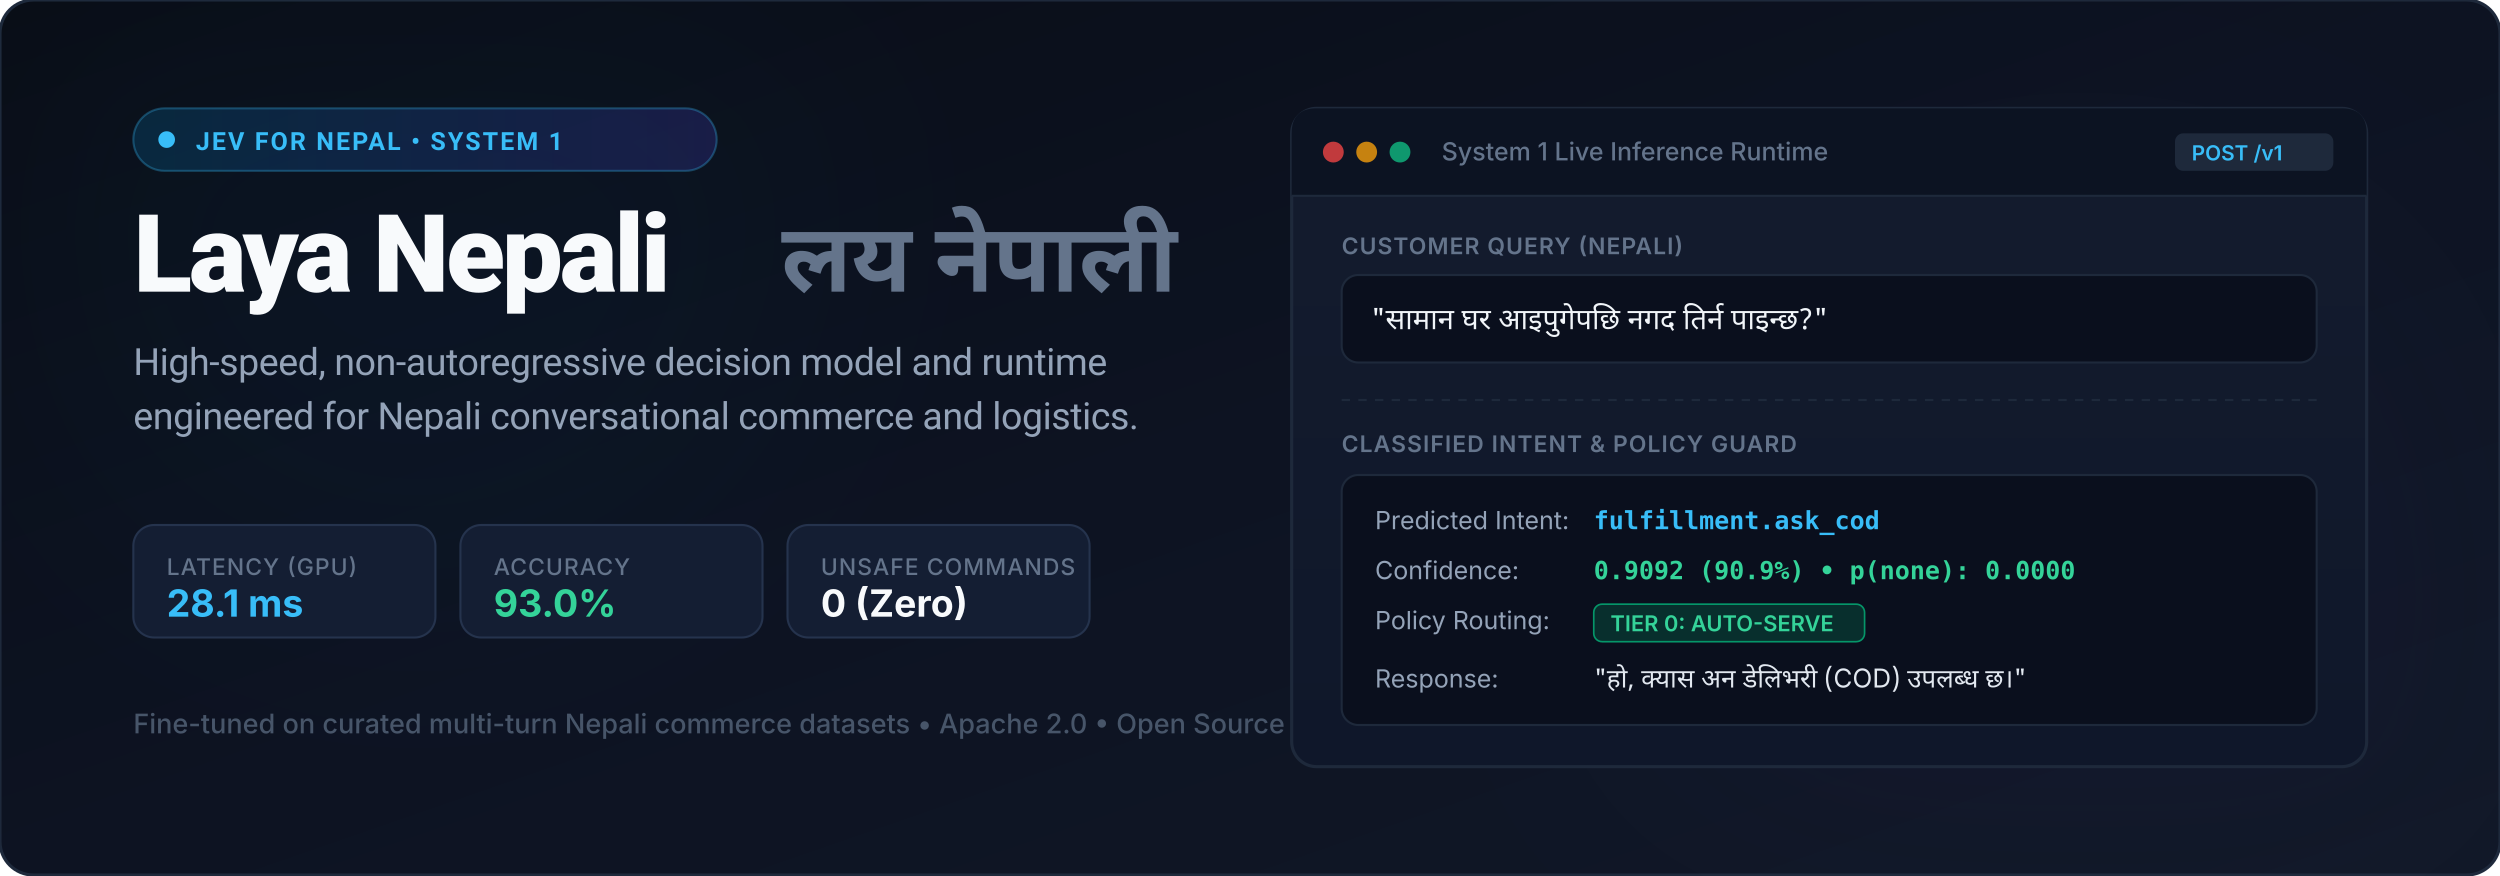
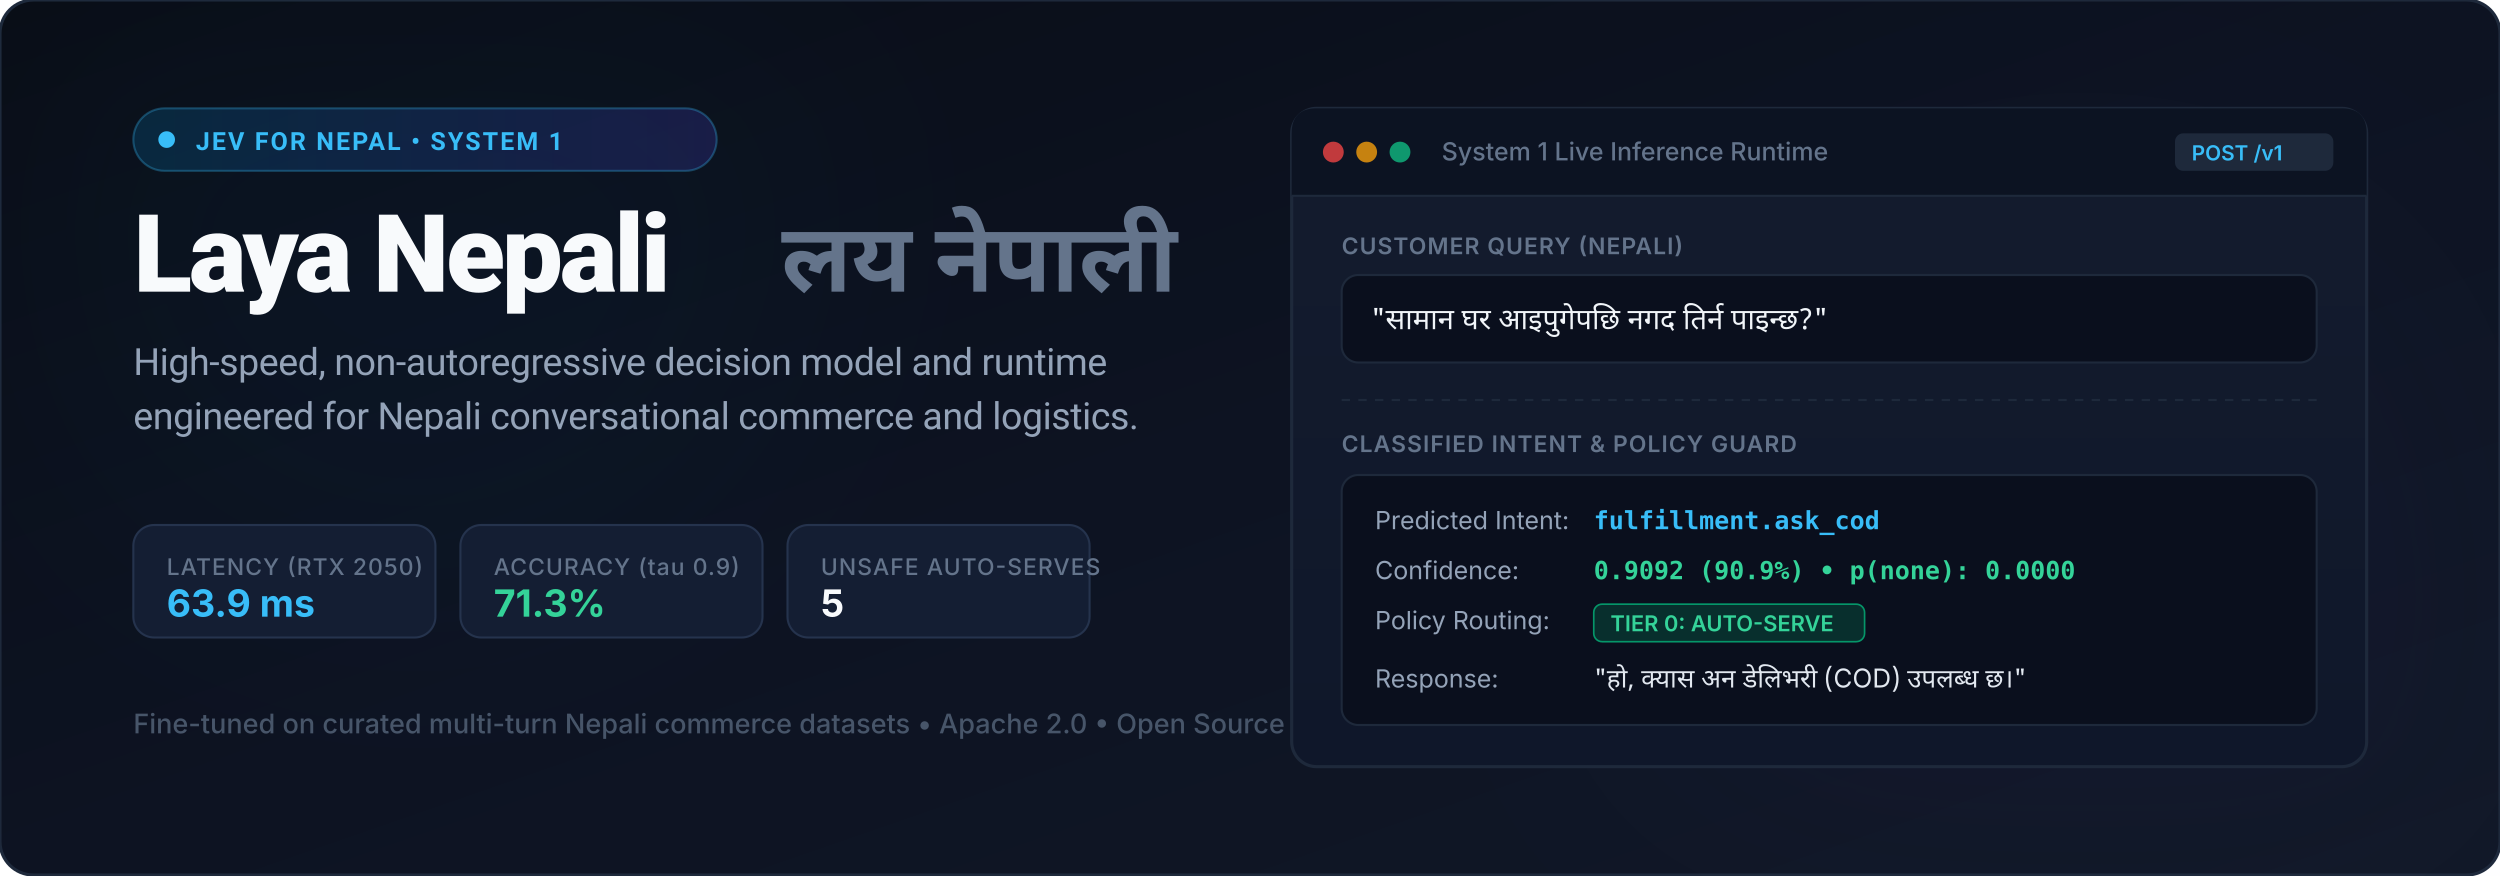
<svg xmlns="http://www.w3.org/2000/svg" viewBox="0 0 1200 420" width="100%" height="100%">
  <defs>
    <linearGradient id="bgGrad" x1="0%" y1="0%" x2="100%" y2="100%">
      <stop offset="0%" stop-color="#090D16" />
      <stop offset="50%" stop-color="#0D1322" />
      <stop offset="100%" stop-color="#111827" />
    </linearGradient>
    <linearGradient id="cardGrad" x1="0%" y1="0%" x2="0%" y2="100%">
      <stop offset="0%" stop-color="#141C2E" />
      <stop offset="100%" stop-color="#0F172A" />
    </linearGradient>
    <linearGradient id="accentGrad" x1="0%" y1="0%" x2="100%" y2="0%">
      <stop offset="0%" stop-color="#38BDF8" />
      <stop offset="100%" stop-color="#818CF8" />
    </linearGradient>
    <linearGradient id="badgeGrad" x1="0%" y1="0%" x2="100%" y2="0%">
      <stop offset="0%" stop-color="#0284C7" stop-opacity="0.2" />
      <stop offset="100%" stop-color="#4F46E5" stop-opacity="0.2" />
    </linearGradient>
  </defs>
  <rect width="1200" height="420" rx="16" fill="url(#bgGrad)" stroke="#1E293B" stroke-width="1.5" />
  <circle cx="200" cy="100" r="180" fill="#0284C7" opacity="0.04" filter="blur(60px)" />
  <circle cx="1000" cy="300" r="200" fill="#4F46E5" opacity="0.04" filter="blur(70px)" />
  <rect x="64" y="52" width="280" height="30" rx="15" fill="url(#badgeGrad)" stroke="#38BDF8" stroke-opacity="0.3" stroke-width="1" />
  <circle cx="80" cy="67" r="4" fill="#38BDF8" />
  <text x="94" y="72" font-family="-apple-system, BlinkMacSystemFont, 'Segoe UI', Roboto, Helvetica, Arial, sans-serif" font-size="12" font-weight="600" fill="#38BDF8" letter-spacing="1">JEV FOR NEPAL  •  SYSTEM 1</text>
  <text x="64" y="140" font-family="-apple-system, BlinkMacSystemFont, 'Segoe UI', Roboto, Helvetica, Arial, sans-serif" font-size="52" font-weight="800" fill="#F8FAFC" letter-spacing="-1.5">
    Laya Nepali
  </text>
  <text x="375" y="140" font-family="'Noto Sans Devanagari', -apple-system, sans-serif" font-size="46" font-weight="600" fill="#64748B" letter-spacing="-0.5">
    लय नेपाली
  </text>
  <text x="64" y="180" font-family="-apple-system, BlinkMacSystemFont, 'Segoe UI', Roboto, Helvetica, Arial, sans-serif" font-size="18" font-weight="400" fill="#94A3B8" letter-spacing="-0.2">
    High-speed, non-autoregressive decision model and runtime
  </text>
  <text x="64" y="206" font-family="-apple-system, BlinkMacSystemFont, 'Segoe UI', Roboto, Helvetica, Arial, sans-serif" font-size="18" font-weight="400" fill="#94A3B8" letter-spacing="-0.2">
    engineered for Nepali conversational commerce and logistics.
  </text>
  <g transform="translate(64, 252)">
    <rect x="0" y="0" width="145" height="54" rx="10" fill="#141E33" stroke="#25334D" stroke-width="1" />
-     <text x="16" y="24" font-family="-apple-system, sans-serif" font-size="11" font-weight="500" fill="#64748B" text-transform="uppercase" letter-spacing="0.5">LATENCY (GPU)</text>
-     <text x="16" y="44" font-family="-apple-system, sans-serif" font-size="18" font-weight="700" fill="#38BDF8">28.1 ms</text>
+     <text x="16" y="24" font-family="-apple-system, sans-serif" font-size="11" font-weight="500" fill="#64748B" text-transform="uppercase" letter-spacing="0.5">LATENCY (RTX 2050)</text>
+     <text x="16" y="44" font-family="-apple-system, sans-serif" font-size="18" font-weight="700" fill="#38BDF8">63.9 ms</text>
    <rect x="157" y="0" width="145" height="54" rx="10" fill="#141E33" stroke="#25334D" stroke-width="1" />
-     <text x="173" y="24" font-family="-apple-system, sans-serif" font-size="11" font-weight="500" fill="#64748B" text-transform="uppercase" letter-spacing="0.5">ACCURACY</text>
-     <text x="173" y="44" font-family="-apple-system, sans-serif" font-size="18" font-weight="700" fill="#34D399">93.0%</text>
+     <text x="173" y="24" font-family="-apple-system, sans-serif" font-size="11" font-weight="500" fill="#64748B" text-transform="uppercase" letter-spacing="0.5">ACCURACY (tau 0.9)</text>
+     <text x="173" y="44" font-family="-apple-system, sans-serif" font-size="18" font-weight="700" fill="#34D399">71.3%</text>
    <rect x="314" y="0" width="145" height="54" rx="10" fill="#141E33" stroke="#25334D" stroke-width="1" />
-     <text x="330" y="24" font-family="-apple-system, sans-serif" font-size="11" font-weight="500" fill="#64748B" text-transform="uppercase" letter-spacing="0.5">UNSAFE COMMANDS</text>
-     <text x="330" y="44" font-family="-apple-system, sans-serif" font-size="18" font-weight="700" fill="#F8FAFC">0 (Zero)</text>
+     <text x="330" y="24" font-family="-apple-system, sans-serif" font-size="11" font-weight="500" fill="#64748B" text-transform="uppercase" letter-spacing="0.5">UNSAFE AUTO-SERVES</text>
+     <text x="330" y="44" font-family="-apple-system, sans-serif" font-size="18" font-weight="700" fill="#F8FAFC">5</text>
  </g>
  <text x="64" y="352" font-family="-apple-system, sans-serif" font-size="13" font-weight="500" fill="#475569">
    Fine-tuned on curated multi-turn Nepali commerce datasets  •  Apache 2.0  •  Open Source
  </text>
  <g transform="translate(620, 52)">
    <rect width="516" height="316" rx="12" fill="url(#cardGrad)" stroke="#1E293B" stroke-width="1.5" />
    <path d="M 0 12 Q 0 0 12 0 L 504 0 Q 516 0 516 12 L 516 42 L 0 42 Z" fill="#0C1322" />
    <line x1="0" y1="42" x2="516" y2="42" stroke="#1E293B" stroke-width="1" />
    <circle cx="20" cy="21" r="5" fill="#EF4444" opacity="0.8" />
    <circle cx="36" cy="21" r="5" fill="#F59E0B" opacity="0.8" />
    <circle cx="52" cy="21" r="5" fill="#10B981" opacity="0.8" />
    <text x="72" y="25" font-family="-apple-system, sans-serif" font-size="12" font-weight="500" fill="#64748B">System 1 Live Inference Runtime</text>
    <rect x="424" y="12" width="76" height="18" rx="4" fill="#1E293B" />
    <text x="432" y="25" font-family="-apple-system, sans-serif" font-size="10" font-weight="600" fill="#38BDF8">POST /v1</text>
    <text x="24" y="70" font-family="-apple-system, sans-serif" font-size="11" font-weight="600" fill="#64748B" letter-spacing="0.5">CUSTOMER QUERY (NEPALI)</text>
    <rect x="24" y="80" width="468" height="42" rx="8" fill="#0A0F1D" stroke="#1E293B" stroke-width="1" />
    <text x="38" y="106" font-family="'Noto Sans Devanagari', -apple-system, sans-serif" font-size="14" fill="#F1F5F9">
      "सामान घर आइपुगेपछि नगद तिर्न पाइन्छ?"
    </text>
    <line x1="24" y1="140" x2="492" y2="140" stroke="#1E293B" stroke-width="1" stroke-dasharray="4 4" />
    <text x="24" y="165" font-family="-apple-system, sans-serif" font-size="11" font-weight="600" fill="#64748B" letter-spacing="0.5">CLASSIFIED INTENT &amp; POLICY GUARD</text>
    <rect x="24" y="176" width="468" height="120" rx="8" fill="#0A0F1D" stroke="#1E293B" stroke-width="1" />
    <text x="40" y="202" font-family="-apple-system, sans-serif" font-size="12" fill="#94A3B8">Predicted Intent:</text>
    <text x="145" y="202" font-family="'Fira Code', monospace" font-size="12" font-weight="600" fill="#38BDF8">fulfillment.ask_cod</text>
    <text x="40" y="226" font-family="-apple-system, sans-serif" font-size="12" fill="#94A3B8">Confidence:</text>
    <text x="145" y="226" font-family="'Fira Code', monospace" font-size="12" font-weight="600" fill="#34D399">0.9092 (90.9%)  •  p(none): 0.0000</text>
    <text x="40" y="250" font-family="-apple-system, sans-serif" font-size="12" fill="#94A3B8">Policy Routing:</text>
    <rect x="145" y="238" width="130" height="18" rx="4" fill="#065F46" fill-opacity="0.4" stroke="#059669" stroke-width="0.8" />
    <text x="153" y="251" font-family="-apple-system, sans-serif" font-size="10.5" font-weight="600" fill="#34D399">TIER 0: AUTO-SERVE</text>
    <text x="40" y="278" font-family="-apple-system, sans-serif" font-size="12" fill="#94A3B8">Response:</text>
    <text x="145" y="278" font-family="'Noto Sans Devanagari', -apple-system, sans-serif" font-size="12.5" fill="#E2E8F0">
      "हो, क्यास अन डेलिभरी (COD) उपलब्ध छ।"
    </text>
  </g>
</svg>
